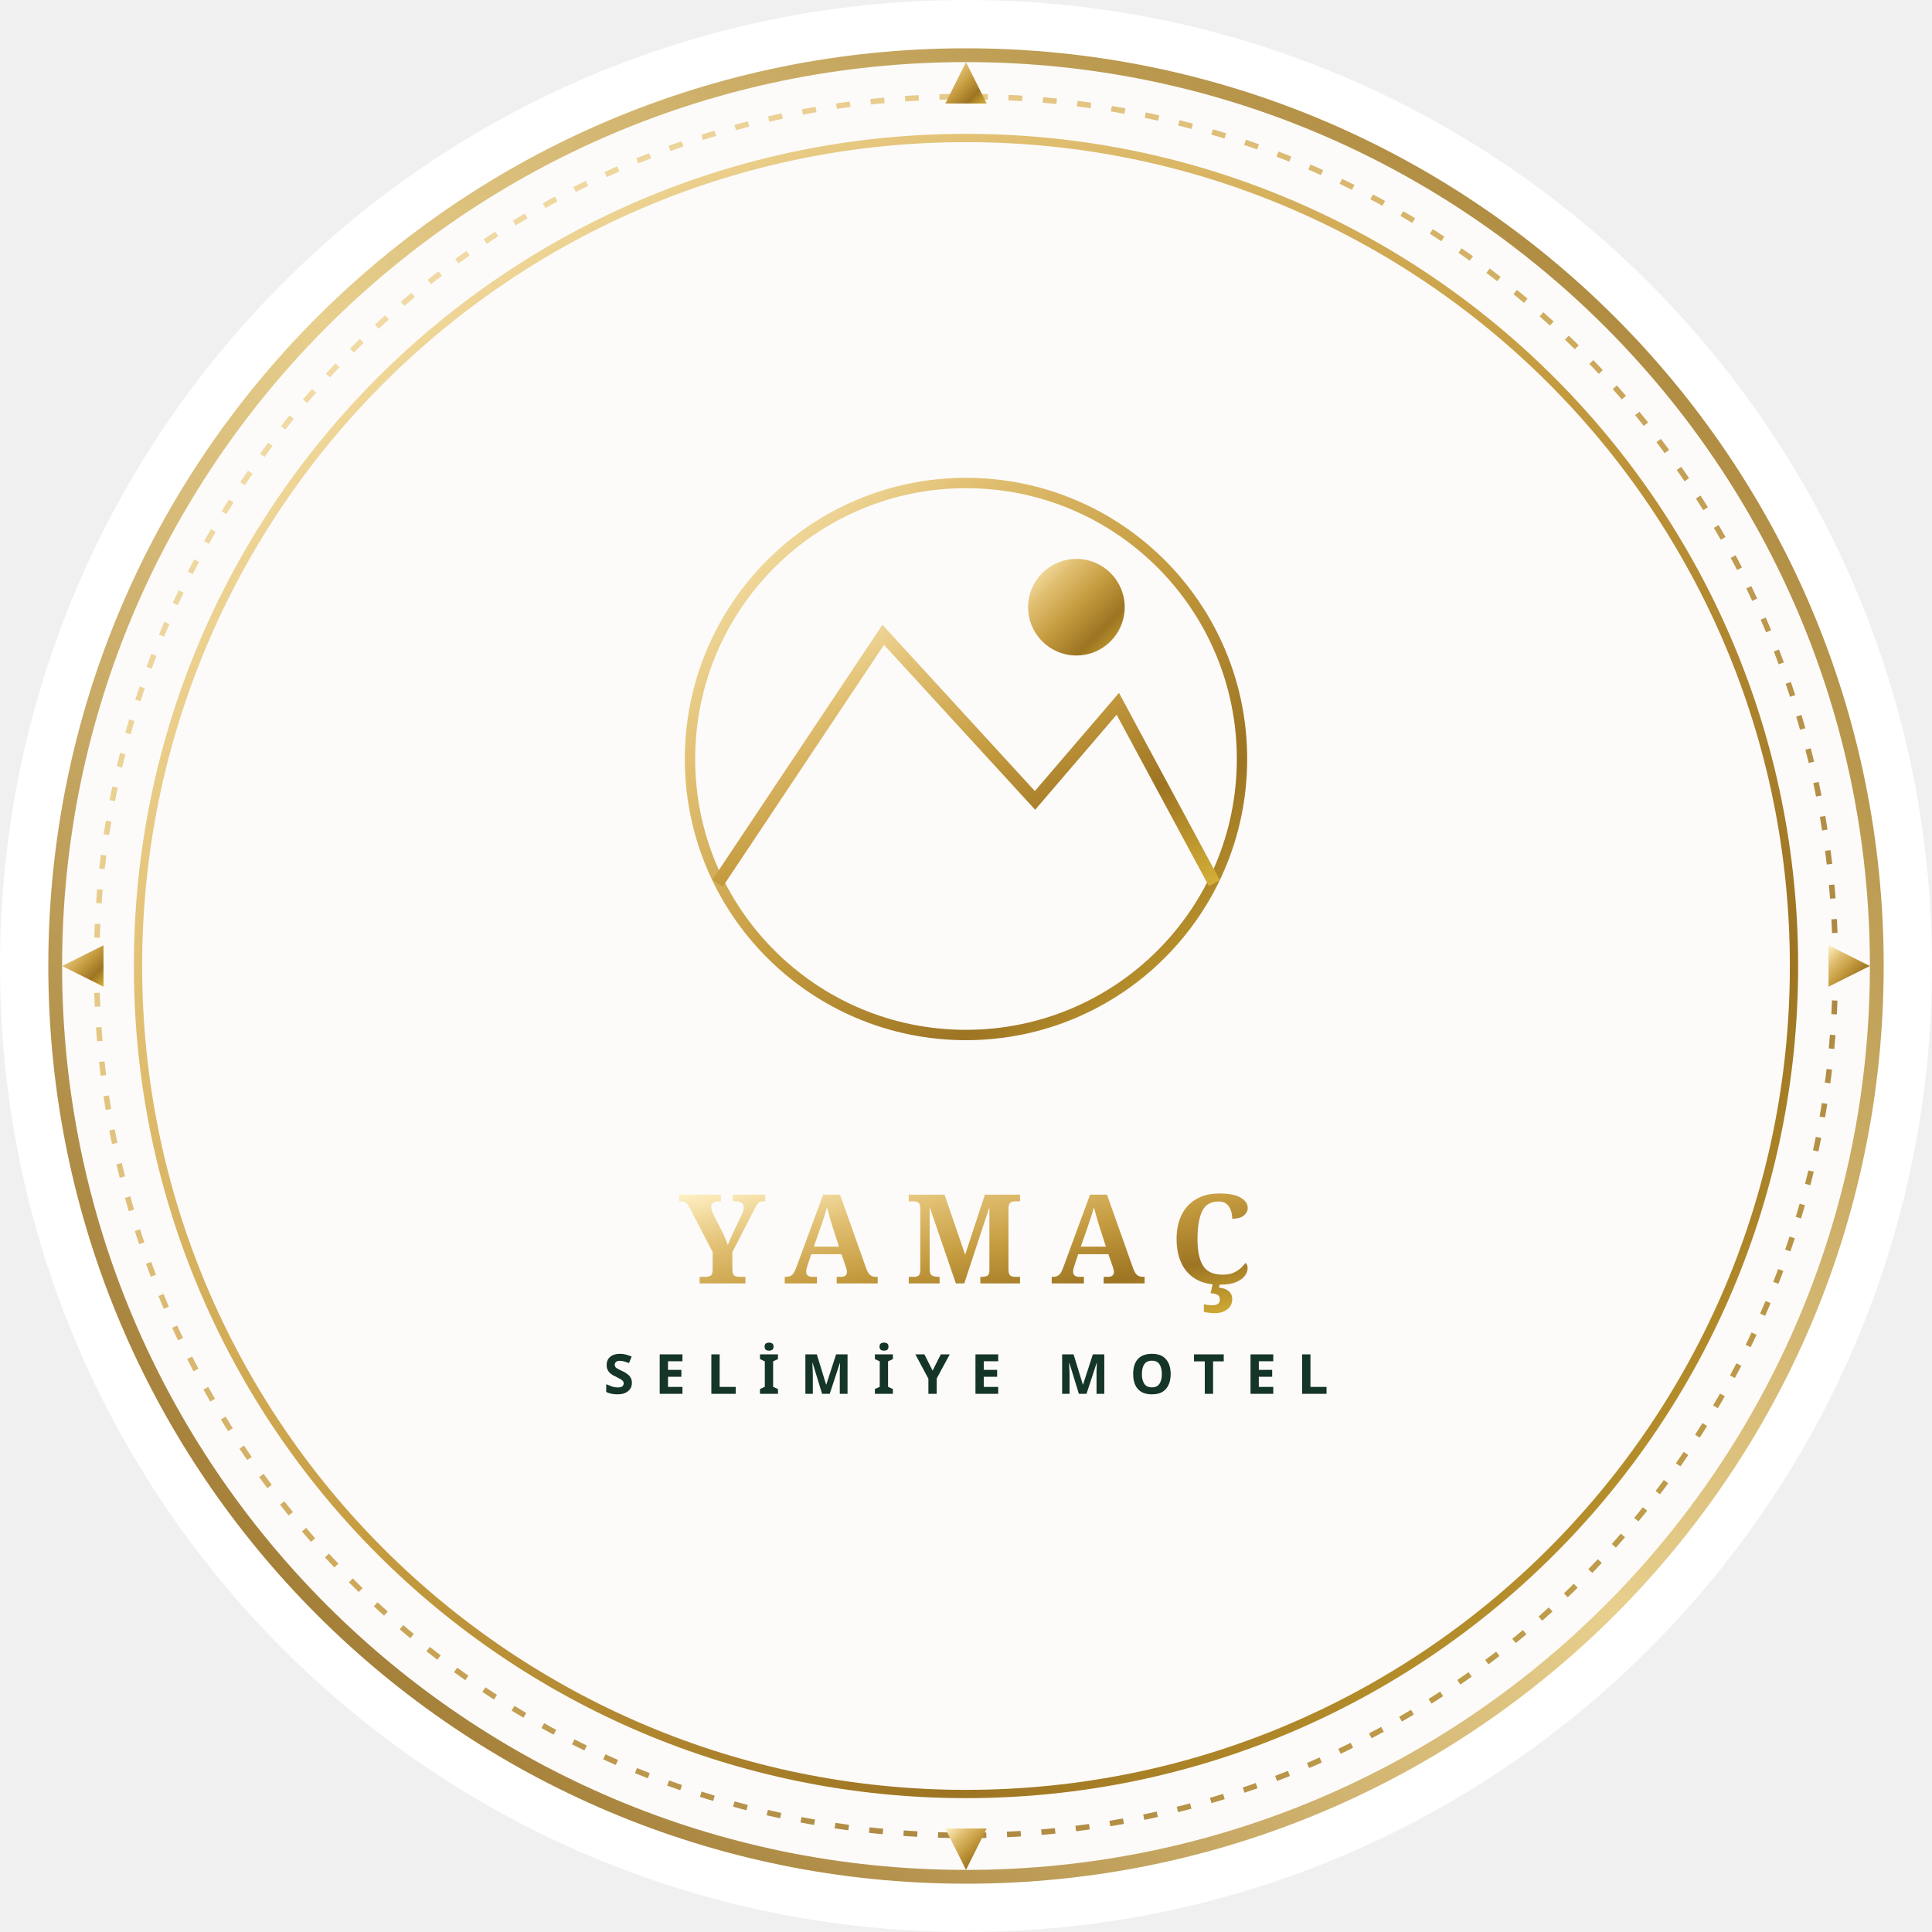
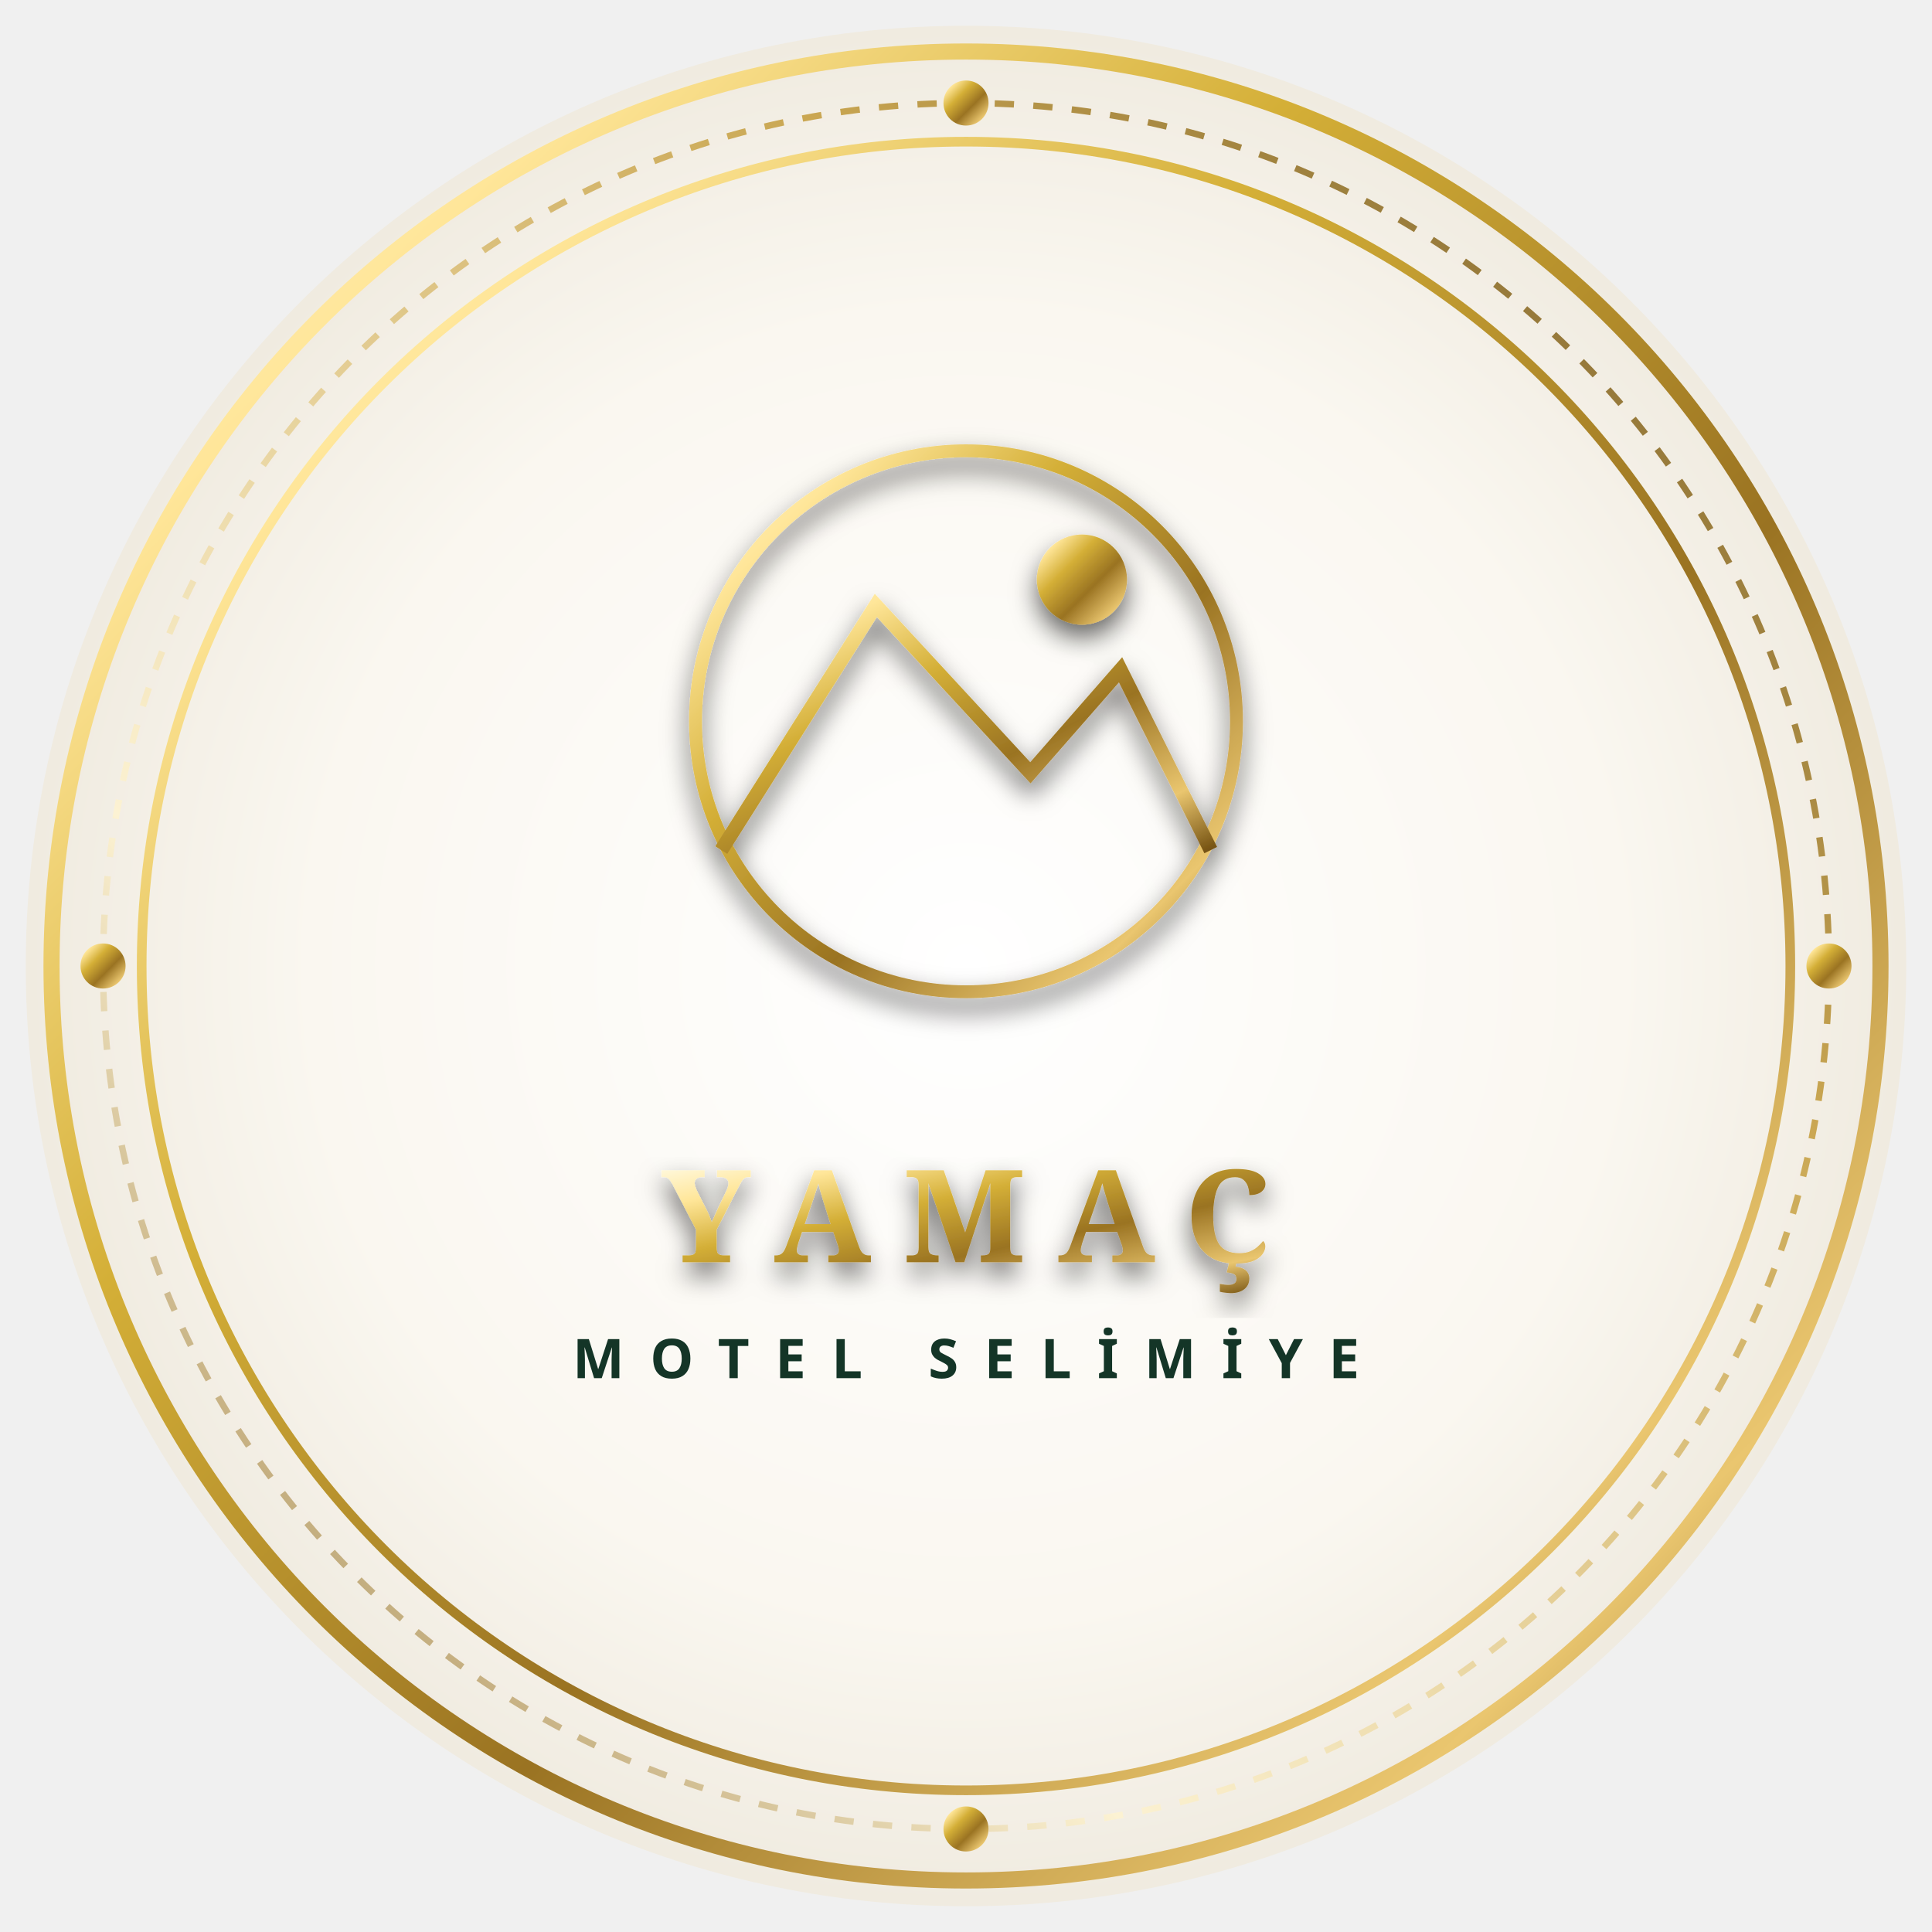
- <svg xmlns="http://www.w3.org/2000/svg" viewBox="0 0 280 280" width="100%" height="100%">
+ <svg xmlns="http://www.w3.org/2000/svg" viewBox="0 0 300 300" width="100%" height="100%">
  <defs>
-     <linearGradient id="goldLuxury" x1="0%" y1="0%" x2="100%" y2="100%">
-       <stop offset="0%" stop-color="#fff1c5" />
-       <stop offset="25%" stop-color="#e2c174" />
-       <stop offset="50%" stop-color="#c59b3f" />
-       <stop offset="75%" stop-color="#9d7422" />
-       <stop offset="100%" stop-color="#d4af37" />
+     <linearGradient id="l_gold3D" x1="0%" y1="0%" x2="100%" y2="100%">
+       <stop offset="0%" stop-color="#fff8db" />
+       <stop offset="15%" stop-color="#ffe699" />
+       <stop offset="35%" stop-color="#d4af37" />
+       <stop offset="60%" stop-color="#9a7322" />
+       <stop offset="85%" stop-color="#eac66f" />
+       <stop offset="100%" stop-color="#735010" />
    </linearGradient>
-     <linearGradient id="goldRing" x1="0%" y1="100%" x2="100%" y2="0%">
-       <stop offset="0%" stop-color="#8a6118" />
-       <stop offset="50%" stop-color="#e8cf8d" />
-       <stop offset="100%" stop-color="#9a7324" />
+     <linearGradient id="l_goldSheen" x1="0%" y1="100%" x2="100%" y2="0%">
+       <stop offset="0%" stop-color="#805b18" />
+       <stop offset="30%" stop-color="#fdf3d1" />
+       <stop offset="70%" stop-color="#c59f42" />
+       <stop offset="100%" stop-color="#543c0f" />
    </linearGradient>
-     <linearGradient id="emeraldLuxury" x1="0%" y1="0%" x2="100%" y2="100%">
-       <stop offset="0%" stop-color="#1b4d39" />
-       <stop offset="50%" stop-color="#0c2b20" />
-       <stop offset="100%" stop-color="#051610" />
-     </linearGradient>
-     <filter id="glow" x="-20%" y="-20%" width="140%" height="140%">
-       <feGaussianBlur stdDeviation="2" result="blur" />
-       <feComposite in="SourceGraphic" in2="blur" operator="over" />
+     <filter id="l_emboss" x="-20%" y="-20%" width="140%" height="140%">
+       <feDropShadow dx="0" dy="2" stdDeviation="2" flood-color="#000000" flood-opacity="0.6" />
    </filter>
+     <radialGradient id="l_darkGlow" cx="50%" cy="50%" r="50%">
+       <stop offset="0%" stop-color="#141f2e" />
+       <stop offset="70%" stop-color="#070c13" />
+       <stop offset="100%" stop-color="#030508" />
+     </radialGradient>
+     <radialGradient id="l_lightGlow" cx="50%" cy="50%" r="50%">
+       <stop offset="0%" stop-color="#ffffff" />
+       <stop offset="70%" stop-color="#faf7f0" />
+       <stop offset="100%" stop-color="#f0ebe0" />
+     </radialGradient>
  </defs>
-   <rect width="280" height="280" rx="140" fill="#ffffff" />
-   <circle cx="140" cy="140" r="132" fill="#fcfbfa" stroke="url(#goldRing)" stroke-width="2" />
-   <circle cx="140" cy="140" r="126" fill="none" stroke="url(#goldLuxury)" stroke-width="0.8" stroke-dasharray="2 3" opacity="0.85" />
-   <circle cx="140" cy="140" r="120" fill="none" stroke="url(#goldLuxury)" stroke-width="1.2" />
-   <polygon points="140,9 143,15 137,15" fill="url(#goldLuxury)" />
-   <polygon points="140,271 143,265 137,265" fill="url(#goldLuxury)" />
-   <polygon points="9,140 15,143 15,137" fill="url(#goldLuxury)" />
-   <polygon points="271,140 265,143 265,137" fill="url(#goldLuxury)" />
-   <g transform="translate(140, 110)">
-     <circle cx="0" cy="0" r="40" fill="none" stroke="url(#goldLuxury)" stroke-width="1.5" />
-     <path d="M-36 18 L-12 -18 L10 6 L22 -8 L36 18" fill="none" stroke="url(#goldLuxury)" stroke-width="1.8" />
-     <circle cx="16" cy="-22" r="7" fill="url(#goldLuxury)" />
+   <circle cx="150" cy="150" r="146" fill="url(#l_lightGlow)" />
+   <circle cx="150" cy="150" r="142" fill="none" stroke="url(#l_gold3D)" stroke-width="2.5" />
+   <circle cx="150" cy="150" r="134" fill="none" stroke="url(#l_goldSheen)" stroke-width="1" stroke-dasharray="3 3" opacity="0.9" />
+   <circle cx="150" cy="150" r="128" fill="none" stroke="url(#l_gold3D)" stroke-width="1.5" />
+   <circle cx="150" cy="16" r="3.5" fill="url(#l_gold3D)" />
+   <circle cx="150" cy="284" r="3.5" fill="url(#l_gold3D)" />
+   <circle cx="16" cy="150" r="3.5" fill="url(#l_gold3D)" />
+   <circle cx="284" cy="150" r="3.5" fill="url(#l_gold3D)" />
+   <g transform="translate(150, 112)" filter="url(#l_emboss)">
+     <circle cx="0" cy="0" r="42" fill="none" stroke="url(#l_gold3D)" stroke-width="2" />
+     <path d="M-38 20 L-14 -18 L10 8 L24 -8 L38 20" fill="none" stroke="url(#l_gold3D)" stroke-width="2.2" />
+     <circle cx="18" cy="-22" r="7" fill="url(#l_gold3D)" />
  </g>
-   <text x="140" y="186" font-family="'Cinzel', serif" font-size="18" font-weight="700" fill="url(#goldLuxury)" text-anchor="middle" letter-spacing="4">YAMAÇ</text>
-   <text x="140" y="202" font-family="'Plus Jakarta Sans', sans-serif" font-size="8" font-weight="700" fill="#143527" text-anchor="middle" letter-spacing="3">SELİMİYE MOTEL</text>
+   <text x="150" y="196" font-family="'Cinzel', serif" font-size="20" font-weight="700" fill="url(#l_gold3D)" text-anchor="middle" letter-spacing="5" filter="url(#l_emboss)">YAMAÇ</text>
+   <text x="150" y="214" font-family="'Plus Jakarta Sans', sans-serif" font-size="8.5" font-weight="700" fill="#143527" text-anchor="middle" letter-spacing="4">MOTEL SELİMİYE</text>
</svg>
